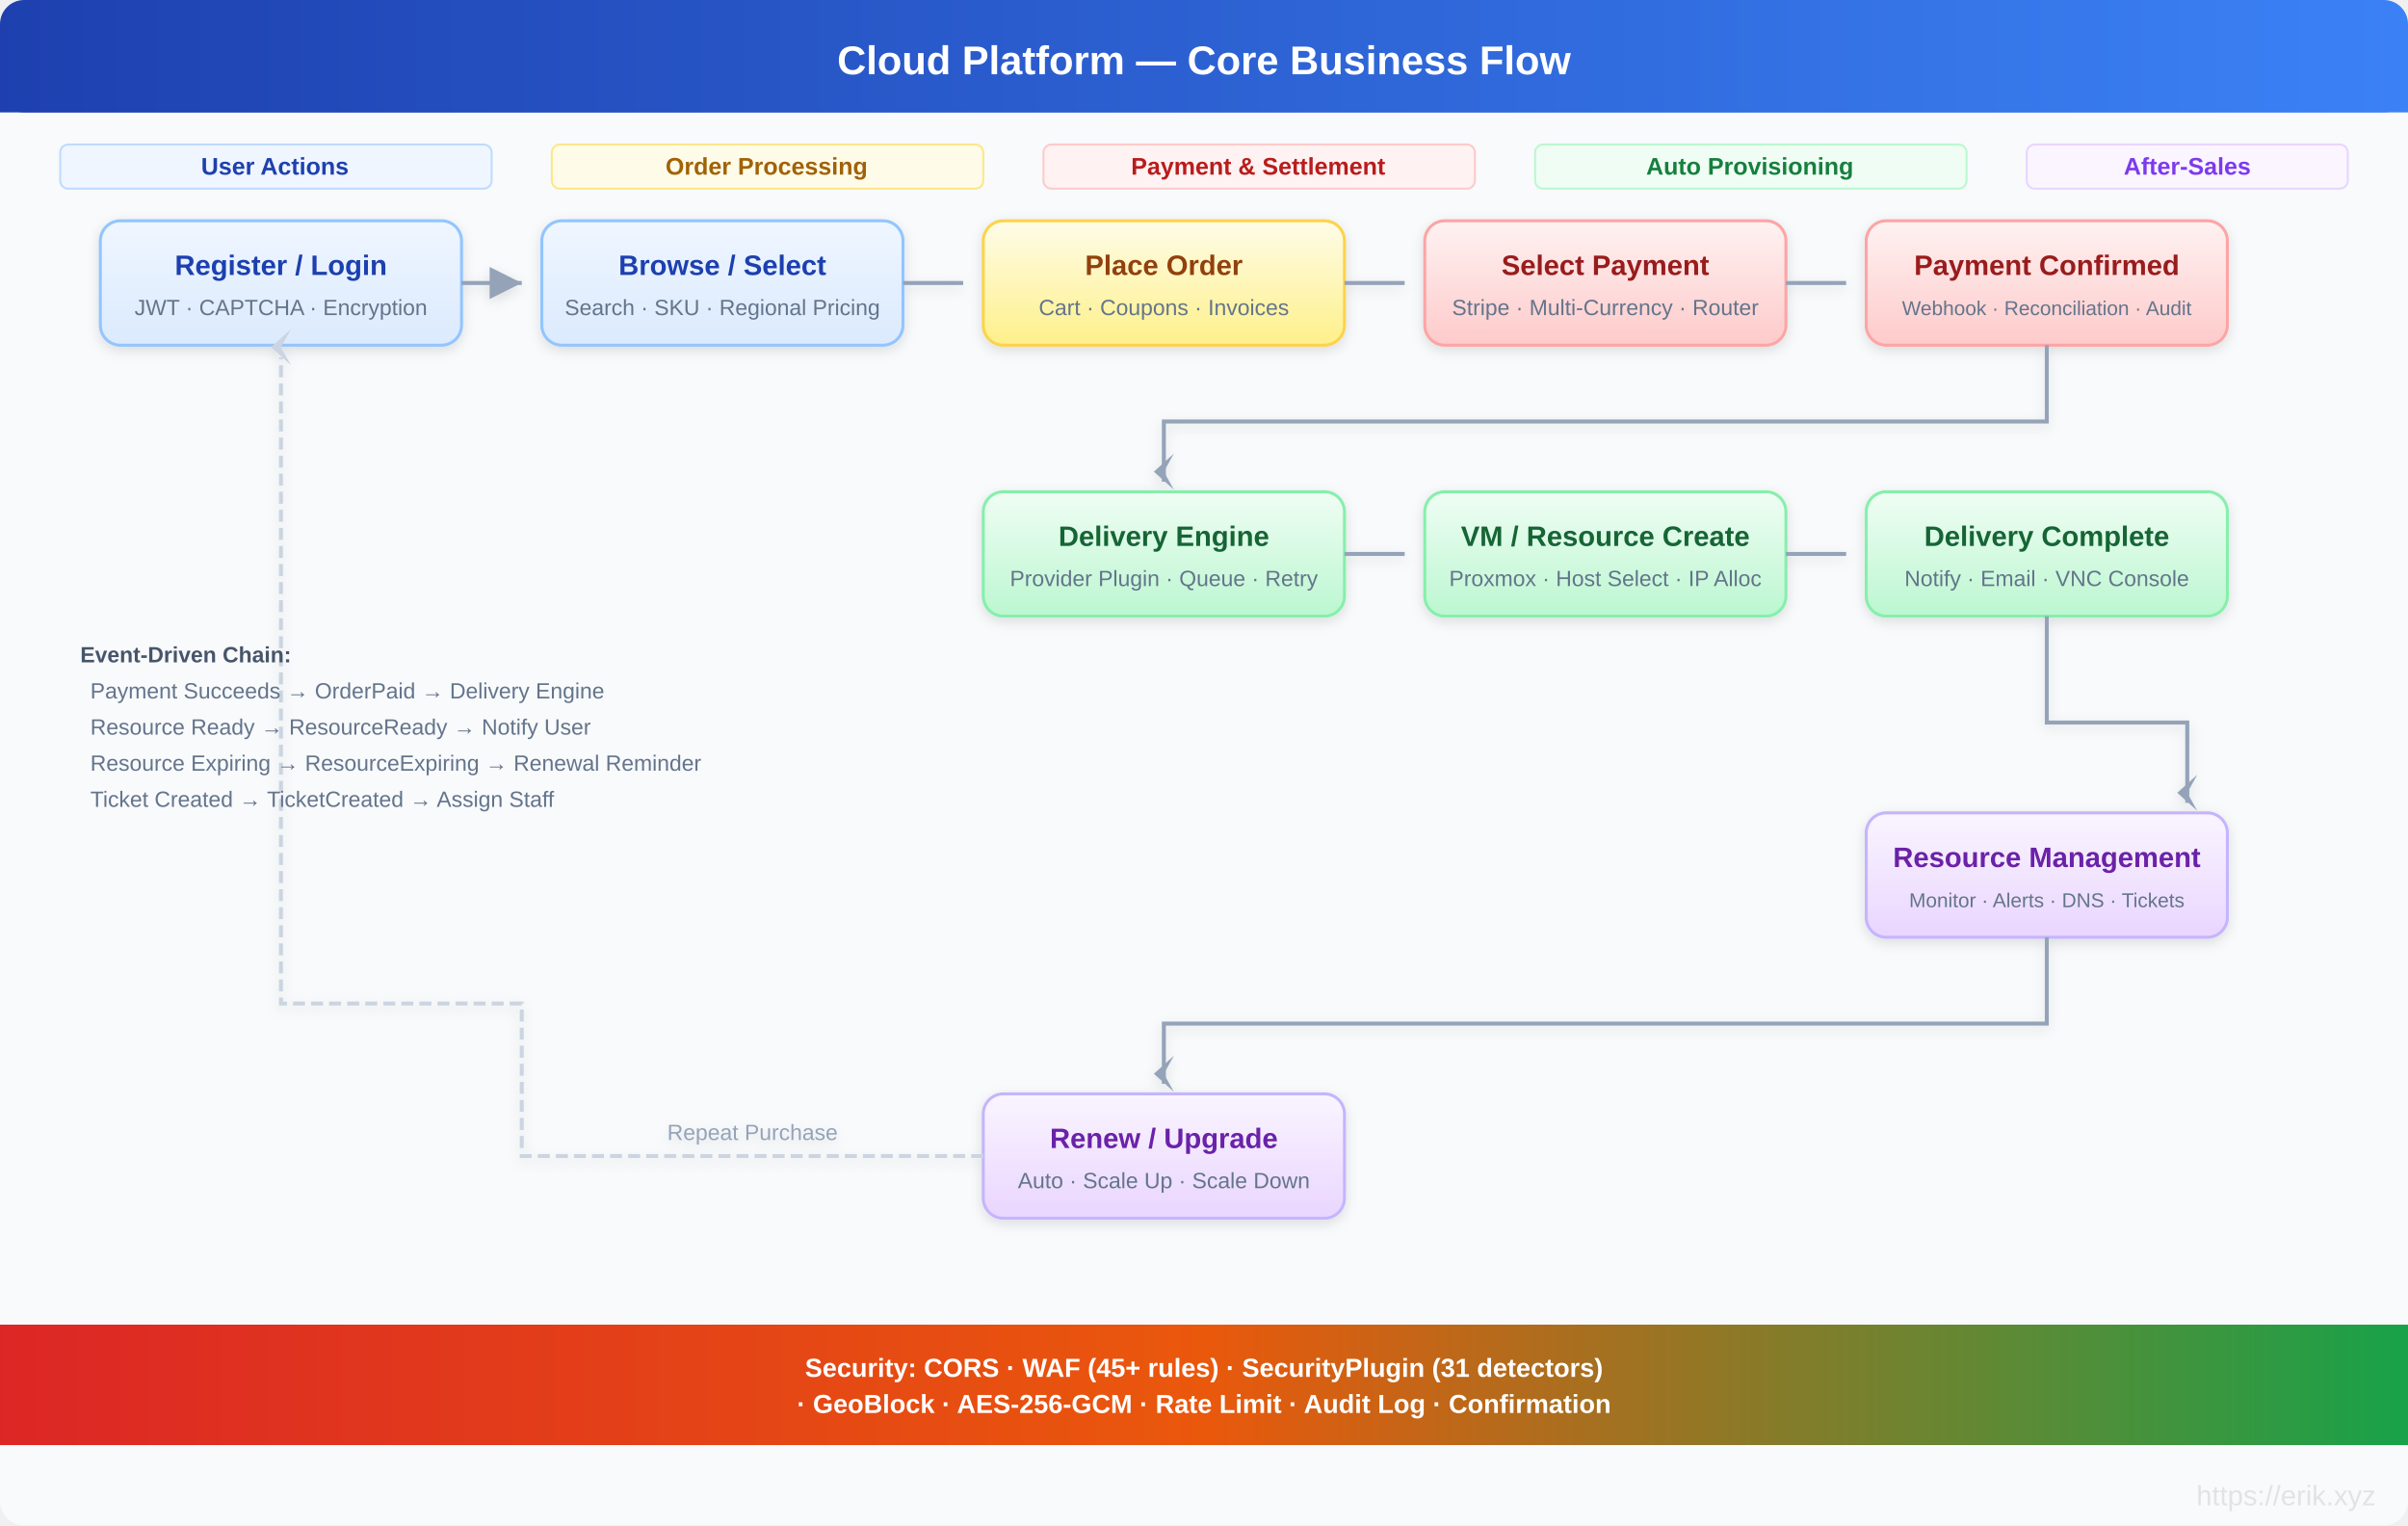
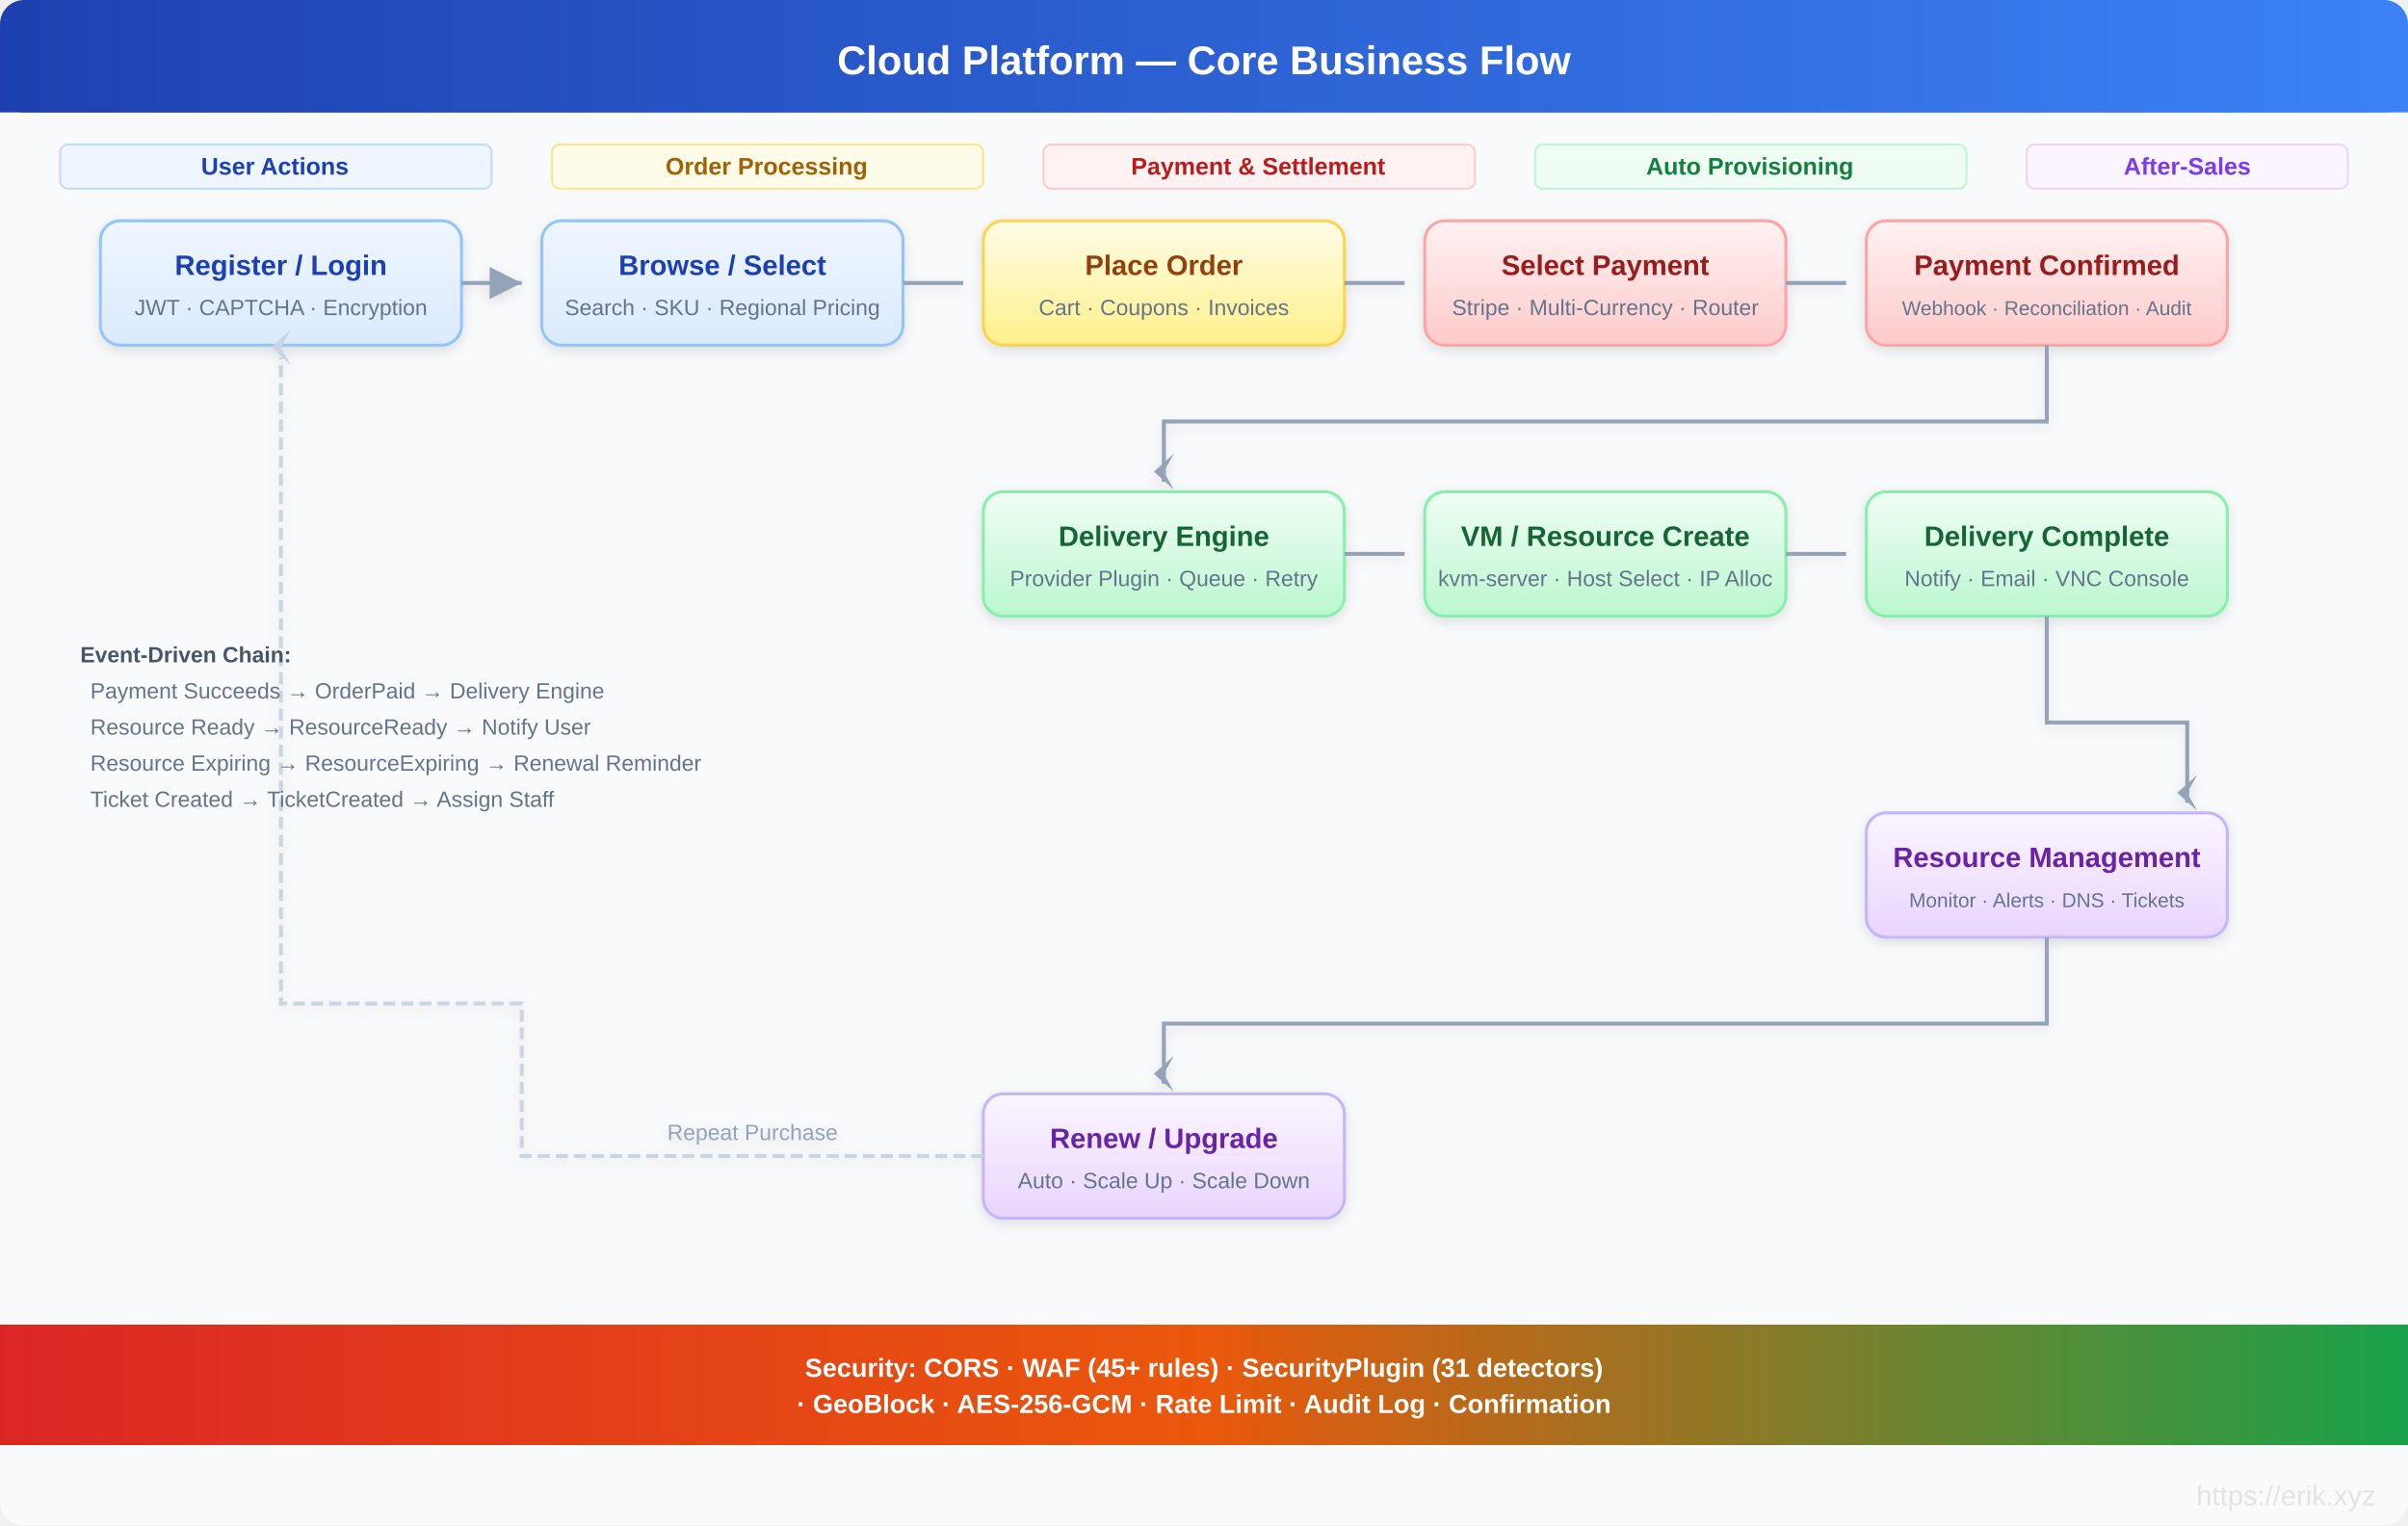
<svg xmlns="http://www.w3.org/2000/svg" viewBox="0 0 1200 760" font-family="'Segoe UI','Helvetica Neue',Arial,sans-serif">
  <defs>
    <linearGradient id="hdr" x1="0" y1="0" x2="1" y2="0">
      <stop offset="0%" stop-color="#1e40af" />
      <stop offset="100%" stop-color="#3b82f6" />
    </linearGradient>
    <linearGradient id="userGrad" x1="0" y1="0" x2="0" y2="1">
      <stop offset="0%" stop-color="#eff6ff" />
      <stop offset="100%" stop-color="#dbeafe" />
    </linearGradient>
    <linearGradient id="orderGrad" x1="0" y1="0" x2="0" y2="1">
      <stop offset="0%" stop-color="#fefce8" />
      <stop offset="100%" stop-color="#fef08a" />
    </linearGradient>
    <linearGradient id="payGrad" x1="0" y1="0" x2="0" y2="1">
      <stop offset="0%" stop-color="#fef2f2" />
      <stop offset="100%" stop-color="#fecaca" />
    </linearGradient>
    <linearGradient id="provGrad" x1="0" y1="0" x2="0" y2="1">
      <stop offset="0%" stop-color="#f0fdf4" />
      <stop offset="100%" stop-color="#bbf7d0" />
    </linearGradient>
    <linearGradient id="mgmtGrad" x1="0" y1="0" x2="0" y2="1">
      <stop offset="0%" stop-color="#faf5ff" />
      <stop offset="100%" stop-color="#e9d5ff" />
    </linearGradient>
    <linearGradient id="secBar" x1="0" y1="0" x2="1" y2="0">
      <stop offset="0%" stop-color="#dc2626" />
      <stop offset="50%" stop-color="#ea580c" />
      <stop offset="100%" stop-color="#16a34a" />
    </linearGradient>
    <filter id="sh">
      <feDropShadow dx="0" dy="2" stdDeviation="3" flood-opacity="0.12" />
    </filter>
    <marker id="arr" markerWidth="8" markerHeight="8" refX="8" refY="4" orient="auto">
      <path d="M0,0 L8,4 L0,8 Z" fill="#94a3b8" />
    </marker>
  </defs>
  <rect width="1200" height="760" fill="#f8fafc" rx="12" />
  <rect x="0" y="0" width="1200" height="56" fill="url(#hdr)" rx="12" />
  <rect x="0" y="12" width="1200" height="44" fill="url(#hdr)" />
  <text x="600" y="37" text-anchor="middle" fill="#fff" font-size="20" font-weight="bold">Cloud Platform — Core Business Flow</text>
  <g font-size="12" text-anchor="middle">
    <rect x="30" y="72" width="215" height="22" rx="4" fill="#eff6ff" stroke="#bfdbfe" />
    <text x="137" y="87" fill="#1e40af" font-weight="bold">User Actions</text>
    <rect x="275" y="72" width="215" height="22" rx="4" fill="#fefce8" stroke="#fde68a" />
    <text x="382" y="87" fill="#a16207" font-weight="bold">Order Processing</text>
    <rect x="520" y="72" width="215" height="22" rx="4" fill="#fef2f2" stroke="#fecaca" />
    <text x="627" y="87" fill="#b91c1c" font-weight="bold">Payment &amp; Settlement</text>
    <rect x="765" y="72" width="215" height="22" rx="4" fill="#f0fdf4" stroke="#bbf7d0" />
    <text x="872" y="87" fill="#15803d" font-weight="bold">Auto Provisioning</text>
    <rect x="1010" y="72" width="160" height="22" rx="4" fill="#faf5ff" stroke="#e9d5ff" />
    <text x="1090" y="87" fill="#7c3aed" font-weight="bold">After-Sales</text>
  </g>
  <g filter="url(#sh)">
    <rect x="50" y="110" width="180" height="62" rx="10" fill="url(#userGrad)" stroke="#93c5fd" stroke-width="1.5" />
    <text x="140" y="137" text-anchor="middle" fill="#1e40af" font-size="14" font-weight="bold">Register / Login</text>
    <text x="140" y="157" text-anchor="middle" fill="#64748b" font-size="11">JWT · CAPTCHA · Encryption</text>
    <path d="M230,141 L260,141" stroke="#94a3b8" stroke-width="2" marker-end="url(#arr)" />
    <rect x="270" y="110" width="180" height="62" rx="10" fill="url(#userGrad)" stroke="#93c5fd" stroke-width="1.5" />
    <text x="360" y="137" text-anchor="middle" fill="#1e40af" font-size="14" font-weight="bold">Browse / Select</text>
    <text x="360" y="157" text-anchor="middle" fill="#64748b" font-size="11">Search · SKU · Regional Pricing</text>
    <path d="M450,141 L480,141" stroke="#94a3b8" stroke-width="2" />
    <rect x="490" y="110" width="180" height="62" rx="10" fill="url(#orderGrad)" stroke="#fcd34d" stroke-width="1.5" />
    <text x="580" y="137" text-anchor="middle" fill="#92400e" font-size="14" font-weight="bold">Place Order</text>
    <text x="580" y="157" text-anchor="middle" fill="#64748b" font-size="11">Cart · Coupons · Invoices</text>
    <path d="M670,141 L700,141" stroke="#94a3b8" stroke-width="2" />
    <rect x="710" y="110" width="180" height="62" rx="10" fill="url(#payGrad)" stroke="#fca5a5" stroke-width="1.5" />
    <text x="800" y="137" text-anchor="middle" fill="#991b1b" font-size="14" font-weight="bold">Select Payment</text>
    <text x="800" y="157" text-anchor="middle" fill="#64748b" font-size="11">Stripe · Multi-Currency · Router</text>
    <path d="M890,141 L920,141" stroke="#94a3b8" stroke-width="2" />
    <rect x="930" y="110" width="180" height="62" rx="10" fill="url(#payGrad)" stroke="#fca5a5" stroke-width="1.5" />
    <text x="1020" y="137" text-anchor="middle" fill="#991b1b" font-size="14" font-weight="bold">Payment Confirmed</text>
    <text x="1020" y="157" text-anchor="middle" fill="#64748b" font-size="10">Webhook · Reconciliation · Audit</text>
    <path d="M1020,172 L1020,210 L580,210 L580,240" stroke="#94a3b8" stroke-width="2" fill="none" />
    <polygon points="575,235 585,244 580,235 585,226" fill="#94a3b8" />
    <rect x="490" y="245" width="180" height="62" rx="10" fill="url(#provGrad)" stroke="#86efac" stroke-width="1.5" />
    <text x="580" y="272" text-anchor="middle" fill="#166534" font-size="14" font-weight="bold">Delivery Engine</text>
    <text x="580" y="292" text-anchor="middle" fill="#64748b" font-size="11">Provider Plugin · Queue · Retry</text>
    <path d="M670,276 L700,276" stroke="#94a3b8" stroke-width="2" />
    <rect x="710" y="245" width="180" height="62" rx="10" fill="url(#provGrad)" stroke="#86efac" stroke-width="1.5" />
    <text x="800" y="272" text-anchor="middle" fill="#166534" font-size="14" font-weight="bold">VM / Resource Create</text>
-     <text x="800" y="292" text-anchor="middle" fill="#64748b" font-size="11">Proxmox · Host Select · IP Alloc</text>
+     <text x="800" y="292" text-anchor="middle" fill="#64748b" font-size="11">kvm-server · Host Select · IP Alloc</text>
    <path d="M890,276 L920,276" stroke="#94a3b8" stroke-width="2" />
    <rect x="930" y="245" width="180" height="62" rx="10" fill="url(#provGrad)" stroke="#86efac" stroke-width="1.5" />
    <text x="1020" y="272" text-anchor="middle" fill="#166534" font-size="14" font-weight="bold">Delivery Complete</text>
    <text x="1020" y="292" text-anchor="middle" fill="#64748b" font-size="11">Notify · Email · VNC Console</text>
    <path d="M1020,307 L1020,360 L1090,360 L1090,400" stroke="#94a3b8" stroke-width="2" fill="none" />
    <polygon points="1085,395 1095,404 1090,395 1095,386" fill="#94a3b8" />
    <rect x="930" y="405" width="180" height="62" rx="10" fill="url(#mgmtGrad)" stroke="#c4b5fd" stroke-width="1.5" />
    <text x="1020" y="432" text-anchor="middle" fill="#6b21a8" font-size="14" font-weight="bold">Resource Management</text>
    <text x="1020" y="452" text-anchor="middle" fill="#64748b" font-size="10">Monitor · Alerts · DNS · Tickets</text>
    <path d="M1020,467 L1020,510 L580,510 L580,540" stroke="#94a3b8" stroke-width="2" fill="none" />
    <polygon points="575,535 585,544 580,535 585,526" fill="#94a3b8" />
    <rect x="490" y="545" width="180" height="62" rx="10" fill="url(#mgmtGrad)" stroke="#c4b5fd" stroke-width="1.5" />
    <text x="580" y="572" text-anchor="middle" fill="#6b21a8" font-size="14" font-weight="bold">Renew / Upgrade</text>
    <text x="580" y="592" text-anchor="middle" fill="#64748b" font-size="11">Auto · Scale Up · Scale Down</text>
    <path d="M490,576 L260,576 L260,500 L140,500 L140,178" stroke="#cbd5e1" stroke-width="2" stroke-dasharray="6,3" fill="none" />
    <polygon points="135,173 145,182 140,173 145,164" fill="#cbd5e1" />
    <text x="375" y="568" text-anchor="middle" fill="#94a3b8" font-size="11">Repeat Purchase</text>
  </g>
  <g font-size="11" fill="#64748b">
    <text x="40" y="330" font-weight="bold" fill="#475569">Event-Driven Chain:</text>
    <text x="45" y="348">Payment Succeeds → OrderPaid → Delivery Engine</text>
    <text x="45" y="366">Resource Ready → ResourceReady → Notify User</text>
    <text x="45" y="384">Resource Expiring → ResourceExpiring → Renewal Reminder</text>
    <text x="45" y="402">Ticket Created → TicketCreated → Assign Staff</text>
  </g>
  <g>
    <rect x="0" y="660" width="1200" height="60" fill="url(#secBar)" />
    <text x="600" y="686" text-anchor="middle" fill="#fff" font-size="13" font-weight="bold">Security: CORS · WAF (45+ rules) · SecurityPlugin (31 detectors)</text>
    <text x="600" y="704" text-anchor="middle" fill="#fff" font-size="13" font-weight="bold">· GeoBlock · AES-256-GCM · Rate Limit · Audit Log · Confirmation</text>
  </g>
  <g opacity="0.5">
    <text x="1184" y="750" text-anchor="end" font-family="Arial, sans-serif" font-size="14" fill="rgba(0,0,0,0.18)">https://erik.xyz</text>
  </g>
</svg>
